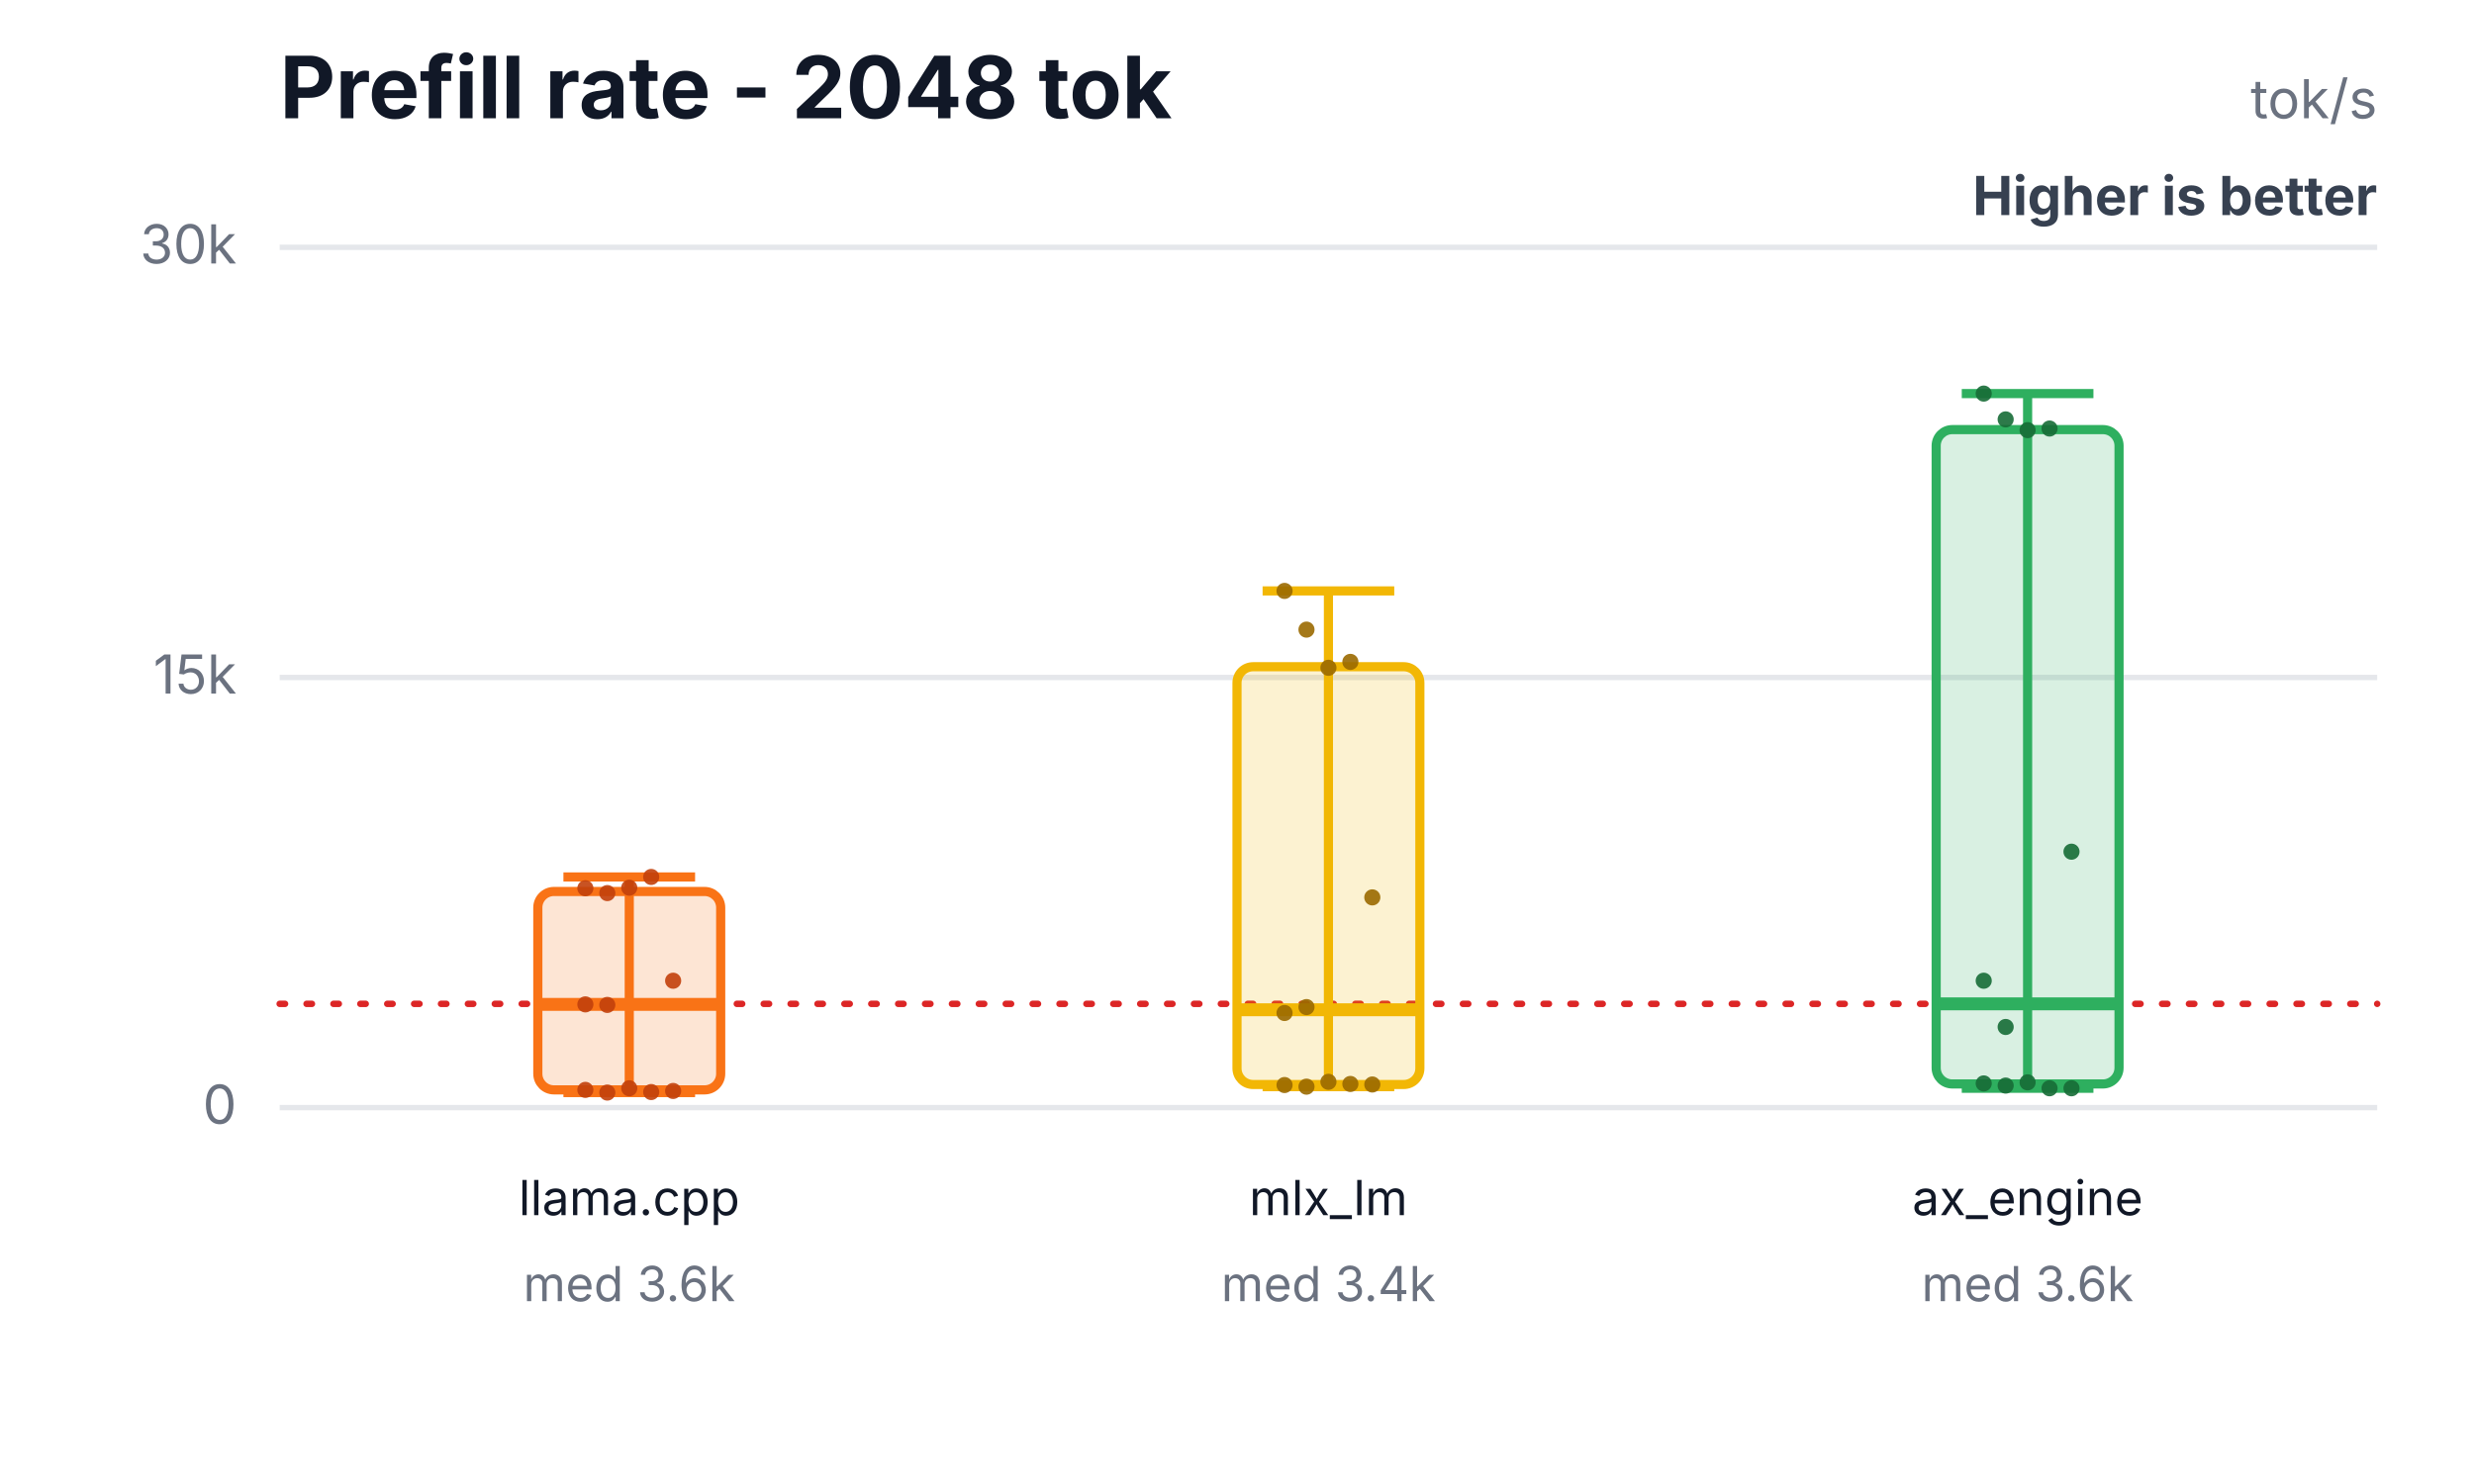
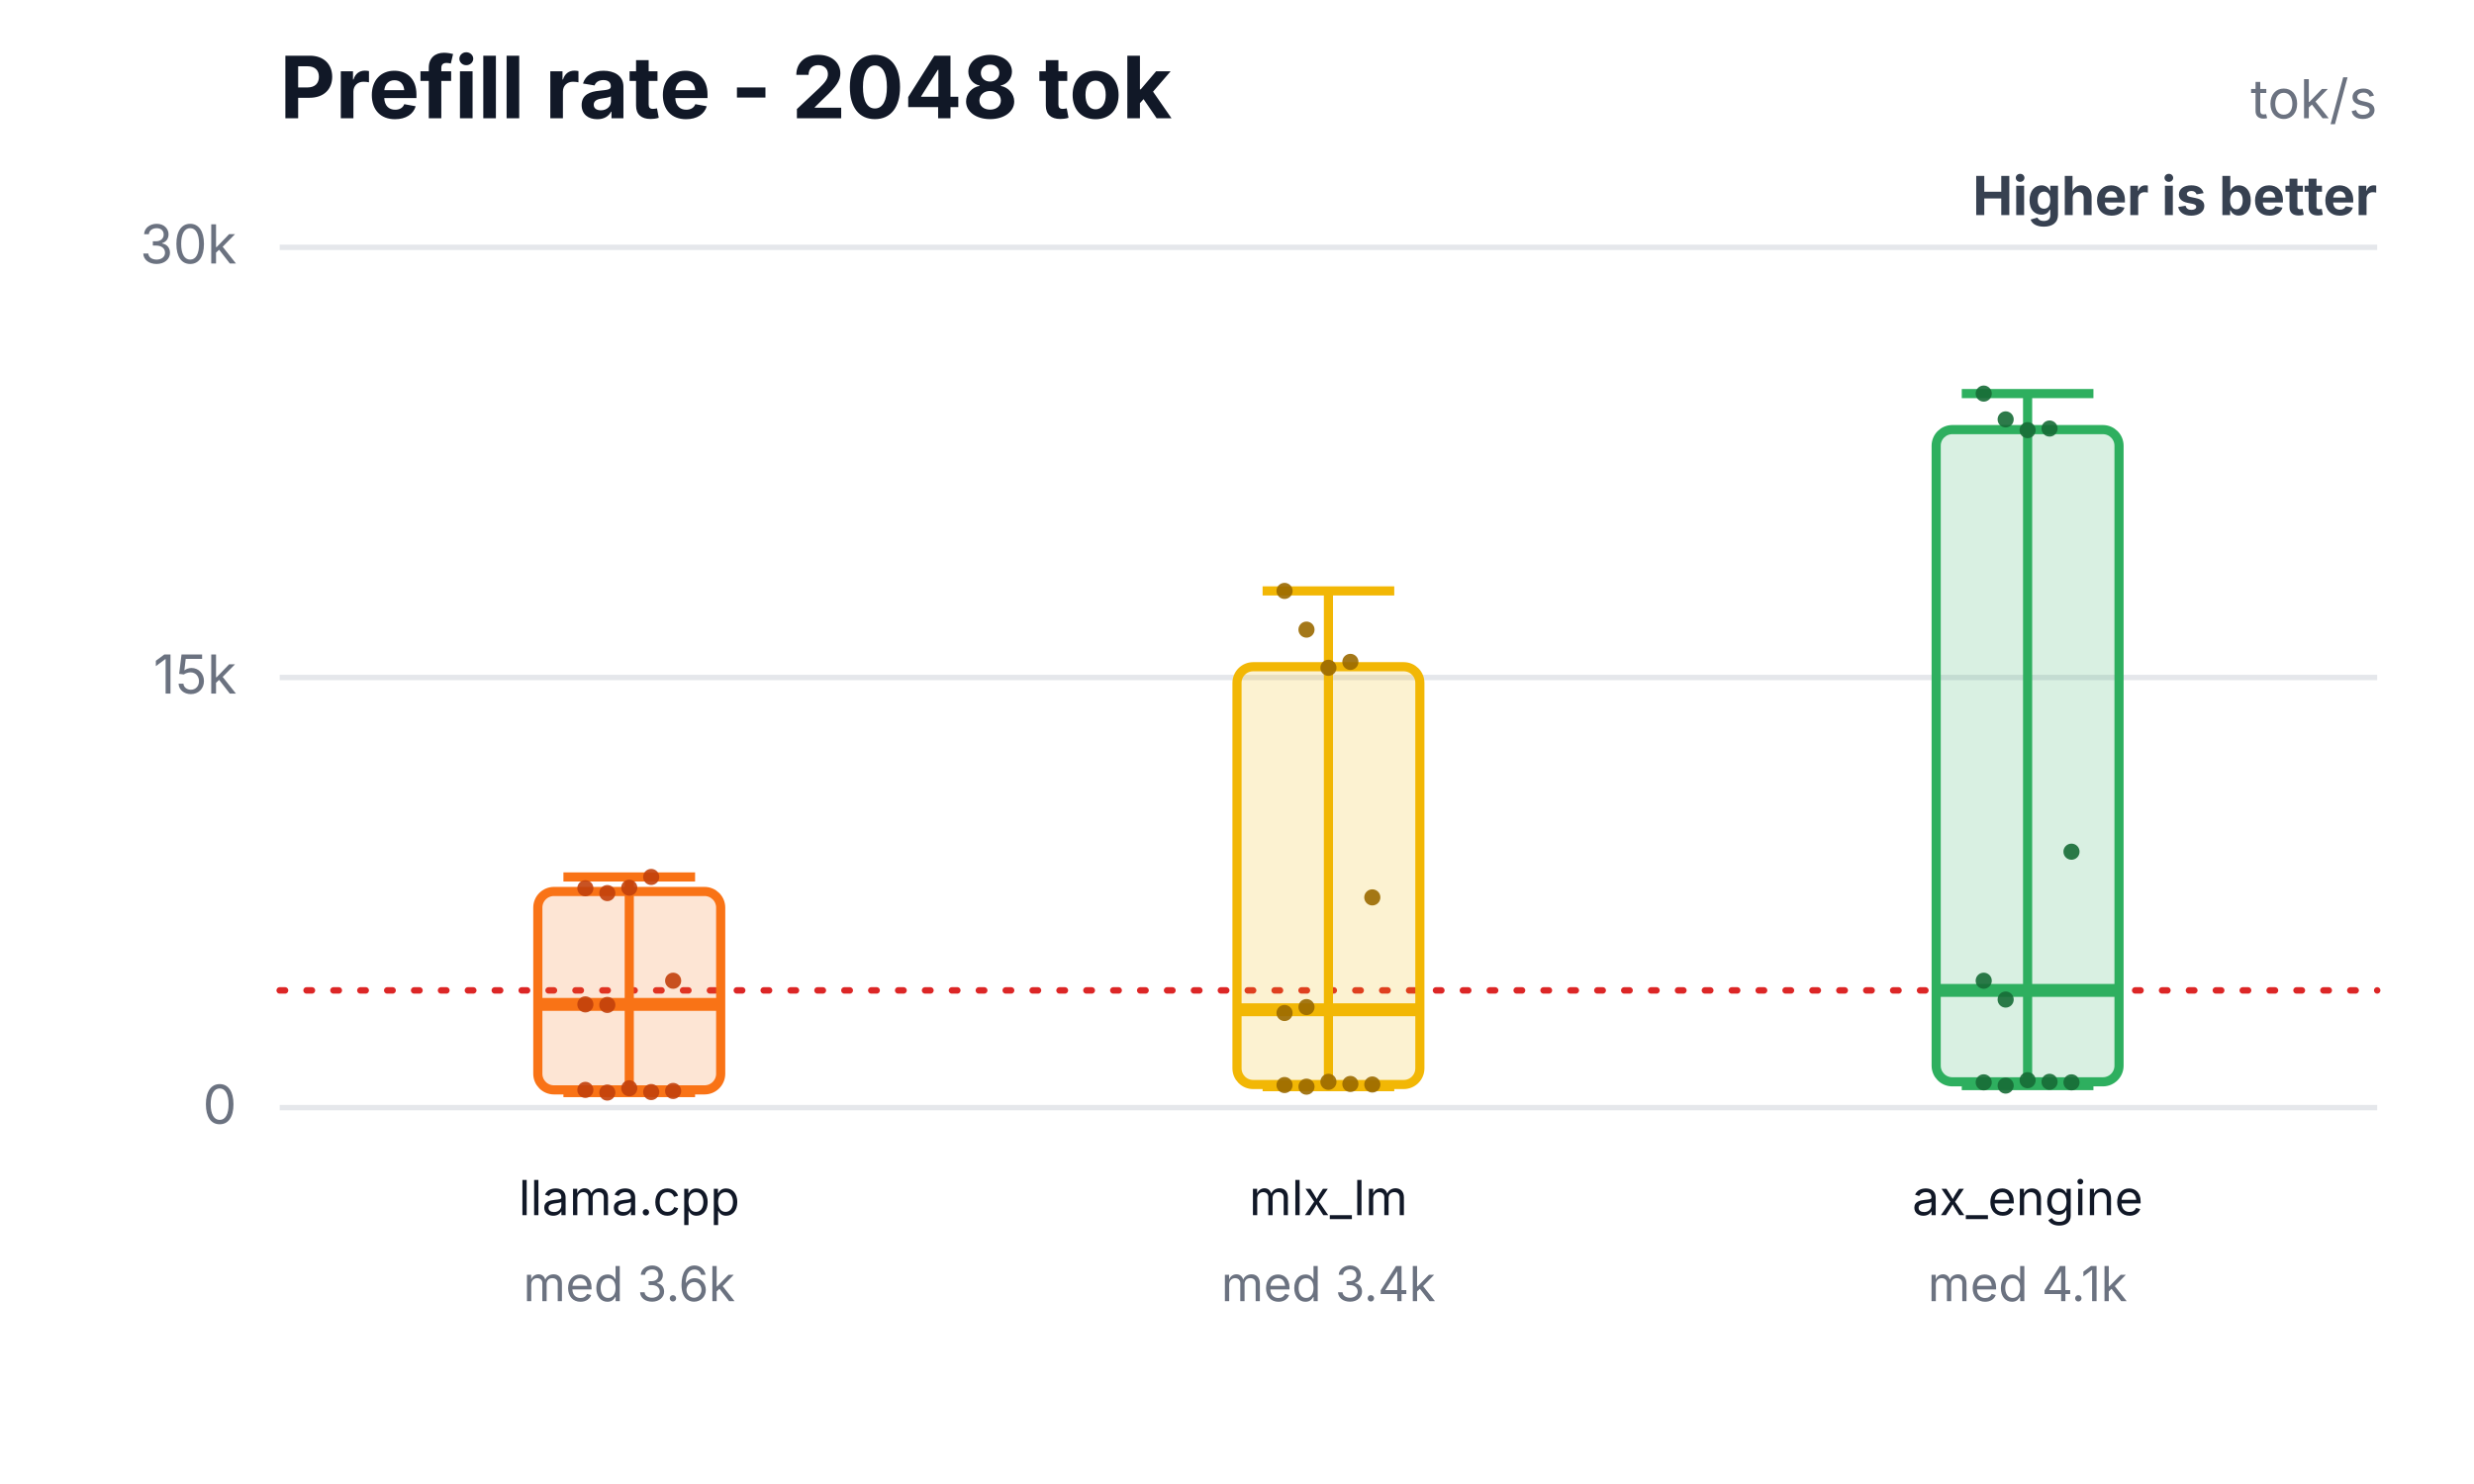
<svg xmlns="http://www.w3.org/2000/svg" width="460" height="276" viewBox="0 0 460 276" role="img" aria-labelledby="title desc">
  <rect width="460" height="276" fill="#ffffff" />
  <text x="52" y="22" font-family="Inter,Segoe UI,Arial,sans-serif" font-size="16" font-weight="700" fill="#111827">Prefill rate - 2048 tok</text>
  <text x="442" y="22" text-anchor="end" font-family="Inter,Segoe UI,Arial,sans-serif" font-size="10" fill="#6b7280">tok/s</text>
  <text x="442" y="40" text-anchor="end" font-family="Inter,Segoe UI,Arial,sans-serif" font-size="10" font-weight="700" fill="#374151">Higher is better</text>
  <line x1="52" y1="206.0" x2="442" y2="206.0" stroke="#e5e7eb" stroke-width="1" />
  <text x="44" y="209.0" text-anchor="end" font-family="Inter,Segoe UI,Arial,sans-serif" font-size="10" fill="#6b7280">0</text>
  <line x1="52" y1="126.0" x2="442" y2="126.0" stroke="#e5e7eb" stroke-width="1" />
  <text x="44" y="129.0" text-anchor="end" font-family="Inter,Segoe UI,Arial,sans-serif" font-size="10" fill="#6b7280">15k</text>
  <line x1="52" y1="46.0" x2="442" y2="46.0" stroke="#e5e7eb" stroke-width="1" />
  <text x="44" y="49.0" text-anchor="end" font-family="Inter,Segoe UI,Arial,sans-serif" font-size="10" fill="#6b7280">30k</text>
-   <line x1="52" y1="186.7" x2="442" y2="186.7" stroke="#dc2626" stroke-width="1.2" stroke-dasharray="1 4" stroke-linecap="round" />
+   <line x1="52" y1="184.2" x2="442" y2="184.2" stroke="#dc2626" stroke-width="1.2" stroke-dasharray="1 4" stroke-linecap="round" />
  <line x1="117" y1="163.1" x2="117" y2="203.2" stroke="#f97316" stroke-width="1.7" />
  <line x1="104.76" y1="163.1" x2="129.24" y2="163.1" stroke="#f97316" stroke-width="1.7" />
  <line x1="104.76" y1="203.2" x2="129.24" y2="203.2" stroke="#f97316" stroke-width="1.7" />
  <rect x="100" y="165.8" width="34" height="36.9" rx="3" fill="#f97316" fill-opacity="0.18" stroke="#f97316" stroke-width="1.7" />
  <line x1="100" y1="186.8" x2="134" y2="186.8" stroke="#f97316" stroke-width="2.4" />
  <text x="117" y="226" text-anchor="middle" font-family="Inter,Segoe UI,Arial,sans-serif" font-size="9" fill="#111827">llama.cpp</text>
  <text x="117" y="242" text-anchor="middle" font-family="Inter,Segoe UI,Arial,sans-serif" font-size="9" fill="#6b7280">med 3.6k</text>
  <circle cx="108.84" cy="165.2" r="1.5" fill="#c2410c" fill-opacity="0.9" />
  <circle cx="112.92" cy="166.1" r="1.5" fill="#c2410c" fill-opacity="0.9" />
  <circle cx="117" cy="165.1" r="1.5" fill="#c2410c" fill-opacity="0.9" />
  <circle cx="121.08" cy="163.1" r="1.5" fill="#c2410c" fill-opacity="0.9" />
  <circle cx="125.16" cy="182.4" r="1.5" fill="#c2410c" fill-opacity="0.9" />
  <circle cx="108.84" cy="186.8" r="1.5" fill="#c2410c" fill-opacity="0.9" />
  <circle cx="112.92" cy="203.2" r="1.5" fill="#c2410c" fill-opacity="0.9" />
  <circle cx="117" cy="202.4" r="1.5" fill="#c2410c" fill-opacity="0.9" />
  <circle cx="121.08" cy="203.1" r="1.5" fill="#c2410c" fill-opacity="0.9" />
  <circle cx="125.16" cy="202.9" r="1.5" fill="#c2410c" fill-opacity="0.9" />
  <circle cx="108.84" cy="202.7" r="1.5" fill="#c2410c" fill-opacity="0.9" />
  <circle cx="112.92" cy="186.9" r="1.5" fill="#c2410c" fill-opacity="0.9" />
  <line x1="247" y1="109.9" x2="247" y2="202.1" stroke="#f2b705" stroke-width="1.7" />
  <line x1="234.76" y1="109.9" x2="259.24" y2="109.9" stroke="#f2b705" stroke-width="1.7" />
  <line x1="234.76" y1="202.1" x2="259.24" y2="202.1" stroke="#f2b705" stroke-width="1.7" />
  <rect x="230" y="124.0" width="34" height="77.7" rx="3" fill="#f2b705" fill-opacity="0.18" stroke="#f2b705" stroke-width="1.7" />
  <line x1="230" y1="187.8" x2="264" y2="187.8" stroke="#f2b705" stroke-width="2.4" />
  <text x="247" y="226" text-anchor="middle" font-family="Inter,Segoe UI,Arial,sans-serif" font-size="9" fill="#111827">mlx_lm</text>
  <text x="247" y="242" text-anchor="middle" font-family="Inter,Segoe UI,Arial,sans-serif" font-size="9" fill="#6b7280">med 3.4k</text>
  <circle cx="238.84" cy="109.9" r="1.5" fill="#9a6a00" fill-opacity="0.9" />
  <circle cx="242.92" cy="117.1" r="1.5" fill="#9a6a00" fill-opacity="0.9" />
  <circle cx="247" cy="124.2" r="1.5" fill="#9a6a00" fill-opacity="0.9" />
  <circle cx="251.08" cy="123.1" r="1.5" fill="#9a6a00" fill-opacity="0.9" />
  <circle cx="255.16" cy="166.9" r="1.5" fill="#9a6a00" fill-opacity="0.9" />
  <circle cx="238.84" cy="188.4" r="1.5" fill="#9a6a00" fill-opacity="0.9" />
  <circle cx="242.92" cy="202.1" r="1.5" fill="#9a6a00" fill-opacity="0.9" />
  <circle cx="247" cy="201.2" r="1.5" fill="#9a6a00" fill-opacity="0.9" />
  <circle cx="251.08" cy="201.6" r="1.5" fill="#9a6a00" fill-opacity="0.9" />
  <circle cx="255.16" cy="201.7" r="1.5" fill="#9a6a00" fill-opacity="0.9" />
  <circle cx="238.84" cy="201.8" r="1.5" fill="#9a6a00" fill-opacity="0.9" />
  <circle cx="242.92" cy="187.3" r="1.5" fill="#9a6a00" fill-opacity="0.9" />
-   <line x1="377" y1="73.2" x2="377" y2="202.4" stroke="#2eaf5f" stroke-width="1.7" />
+   <line x1="377" y1="73.2" x2="377" y2="201.9" stroke="#2eaf5f" stroke-width="1.7" />
  <line x1="364.76" y1="73.2" x2="389.24" y2="73.2" stroke="#2eaf5f" stroke-width="1.7" />
-   <line x1="364.76" y1="202.4" x2="389.24" y2="202.4" stroke="#2eaf5f" stroke-width="1.7" />
-   <rect x="360" y="79.9" width="34" height="121.7" rx="3" fill="#2eaf5f" fill-opacity="0.18" stroke="#2eaf5f" stroke-width="1.7" />
-   <line x1="360" y1="186.7" x2="394" y2="186.7" stroke="#2eaf5f" stroke-width="2.4" />
+   <line x1="364.76" y1="201.9" x2="389.24" y2="201.9" stroke="#2eaf5f" stroke-width="1.7" />
+   <rect x="360" y="79.9" width="34" height="121.3" rx="3" fill="#2eaf5f" fill-opacity="0.18" stroke="#2eaf5f" stroke-width="1.7" />
+   <line x1="360" y1="184.2" x2="394" y2="184.2" stroke="#2eaf5f" stroke-width="2.4" />
  <text x="377" y="226" text-anchor="middle" font-family="Inter,Segoe UI,Arial,sans-serif" font-size="9" fill="#111827">ax_engine</text>
-   <text x="377" y="242" text-anchor="middle" font-family="Inter,Segoe UI,Arial,sans-serif" font-size="9" fill="#6b7280">med 3.6k</text>
+   <text x="377" y="242" text-anchor="middle" font-family="Inter,Segoe UI,Arial,sans-serif" font-size="9" fill="#6b7280">med 4.1k</text>
  <circle cx="368.84" cy="73.2" r="1.5" fill="#176c37" fill-opacity="0.9" />
  <circle cx="372.92" cy="78.0" r="1.5" fill="#176c37" fill-opacity="0.9" />
  <circle cx="377" cy="80.0" r="1.5" fill="#176c37" fill-opacity="0.9" />
  <circle cx="381.08" cy="79.7" r="1.5" fill="#176c37" fill-opacity="0.9" />
  <circle cx="385.16" cy="158.4" r="1.5" fill="#176c37" fill-opacity="0.9" />
  <circle cx="368.84" cy="182.4" r="1.5" fill="#176c37" fill-opacity="0.9" />
  <circle cx="372.92" cy="201.9" r="1.5" fill="#176c37" fill-opacity="0.9" />
-   <circle cx="377" cy="201.3" r="1.5" fill="#176c37" fill-opacity="0.9" />
-   <circle cx="381.08" cy="202.4" r="1.5" fill="#176c37" fill-opacity="0.9" />
-   <circle cx="385.16" cy="202.4" r="1.5" fill="#176c37" fill-opacity="0.9" />
-   <circle cx="368.84" cy="201.5" r="1.5" fill="#176c37" fill-opacity="0.9" />
-   <circle cx="372.92" cy="191.0" r="1.5" fill="#176c37" fill-opacity="0.9" />
+   <circle cx="377" cy="200.9" r="1.5" fill="#176c37" fill-opacity="0.9" />
+   <circle cx="381.08" cy="201.2" r="1.5" fill="#176c37" fill-opacity="0.9" />
+   <circle cx="385.16" cy="201.3" r="1.5" fill="#176c37" fill-opacity="0.9" />
+   <circle cx="368.84" cy="201.3" r="1.5" fill="#176c37" fill-opacity="0.9" />
+   <circle cx="372.92" cy="185.9" r="1.5" fill="#176c37" fill-opacity="0.9" />
</svg>
